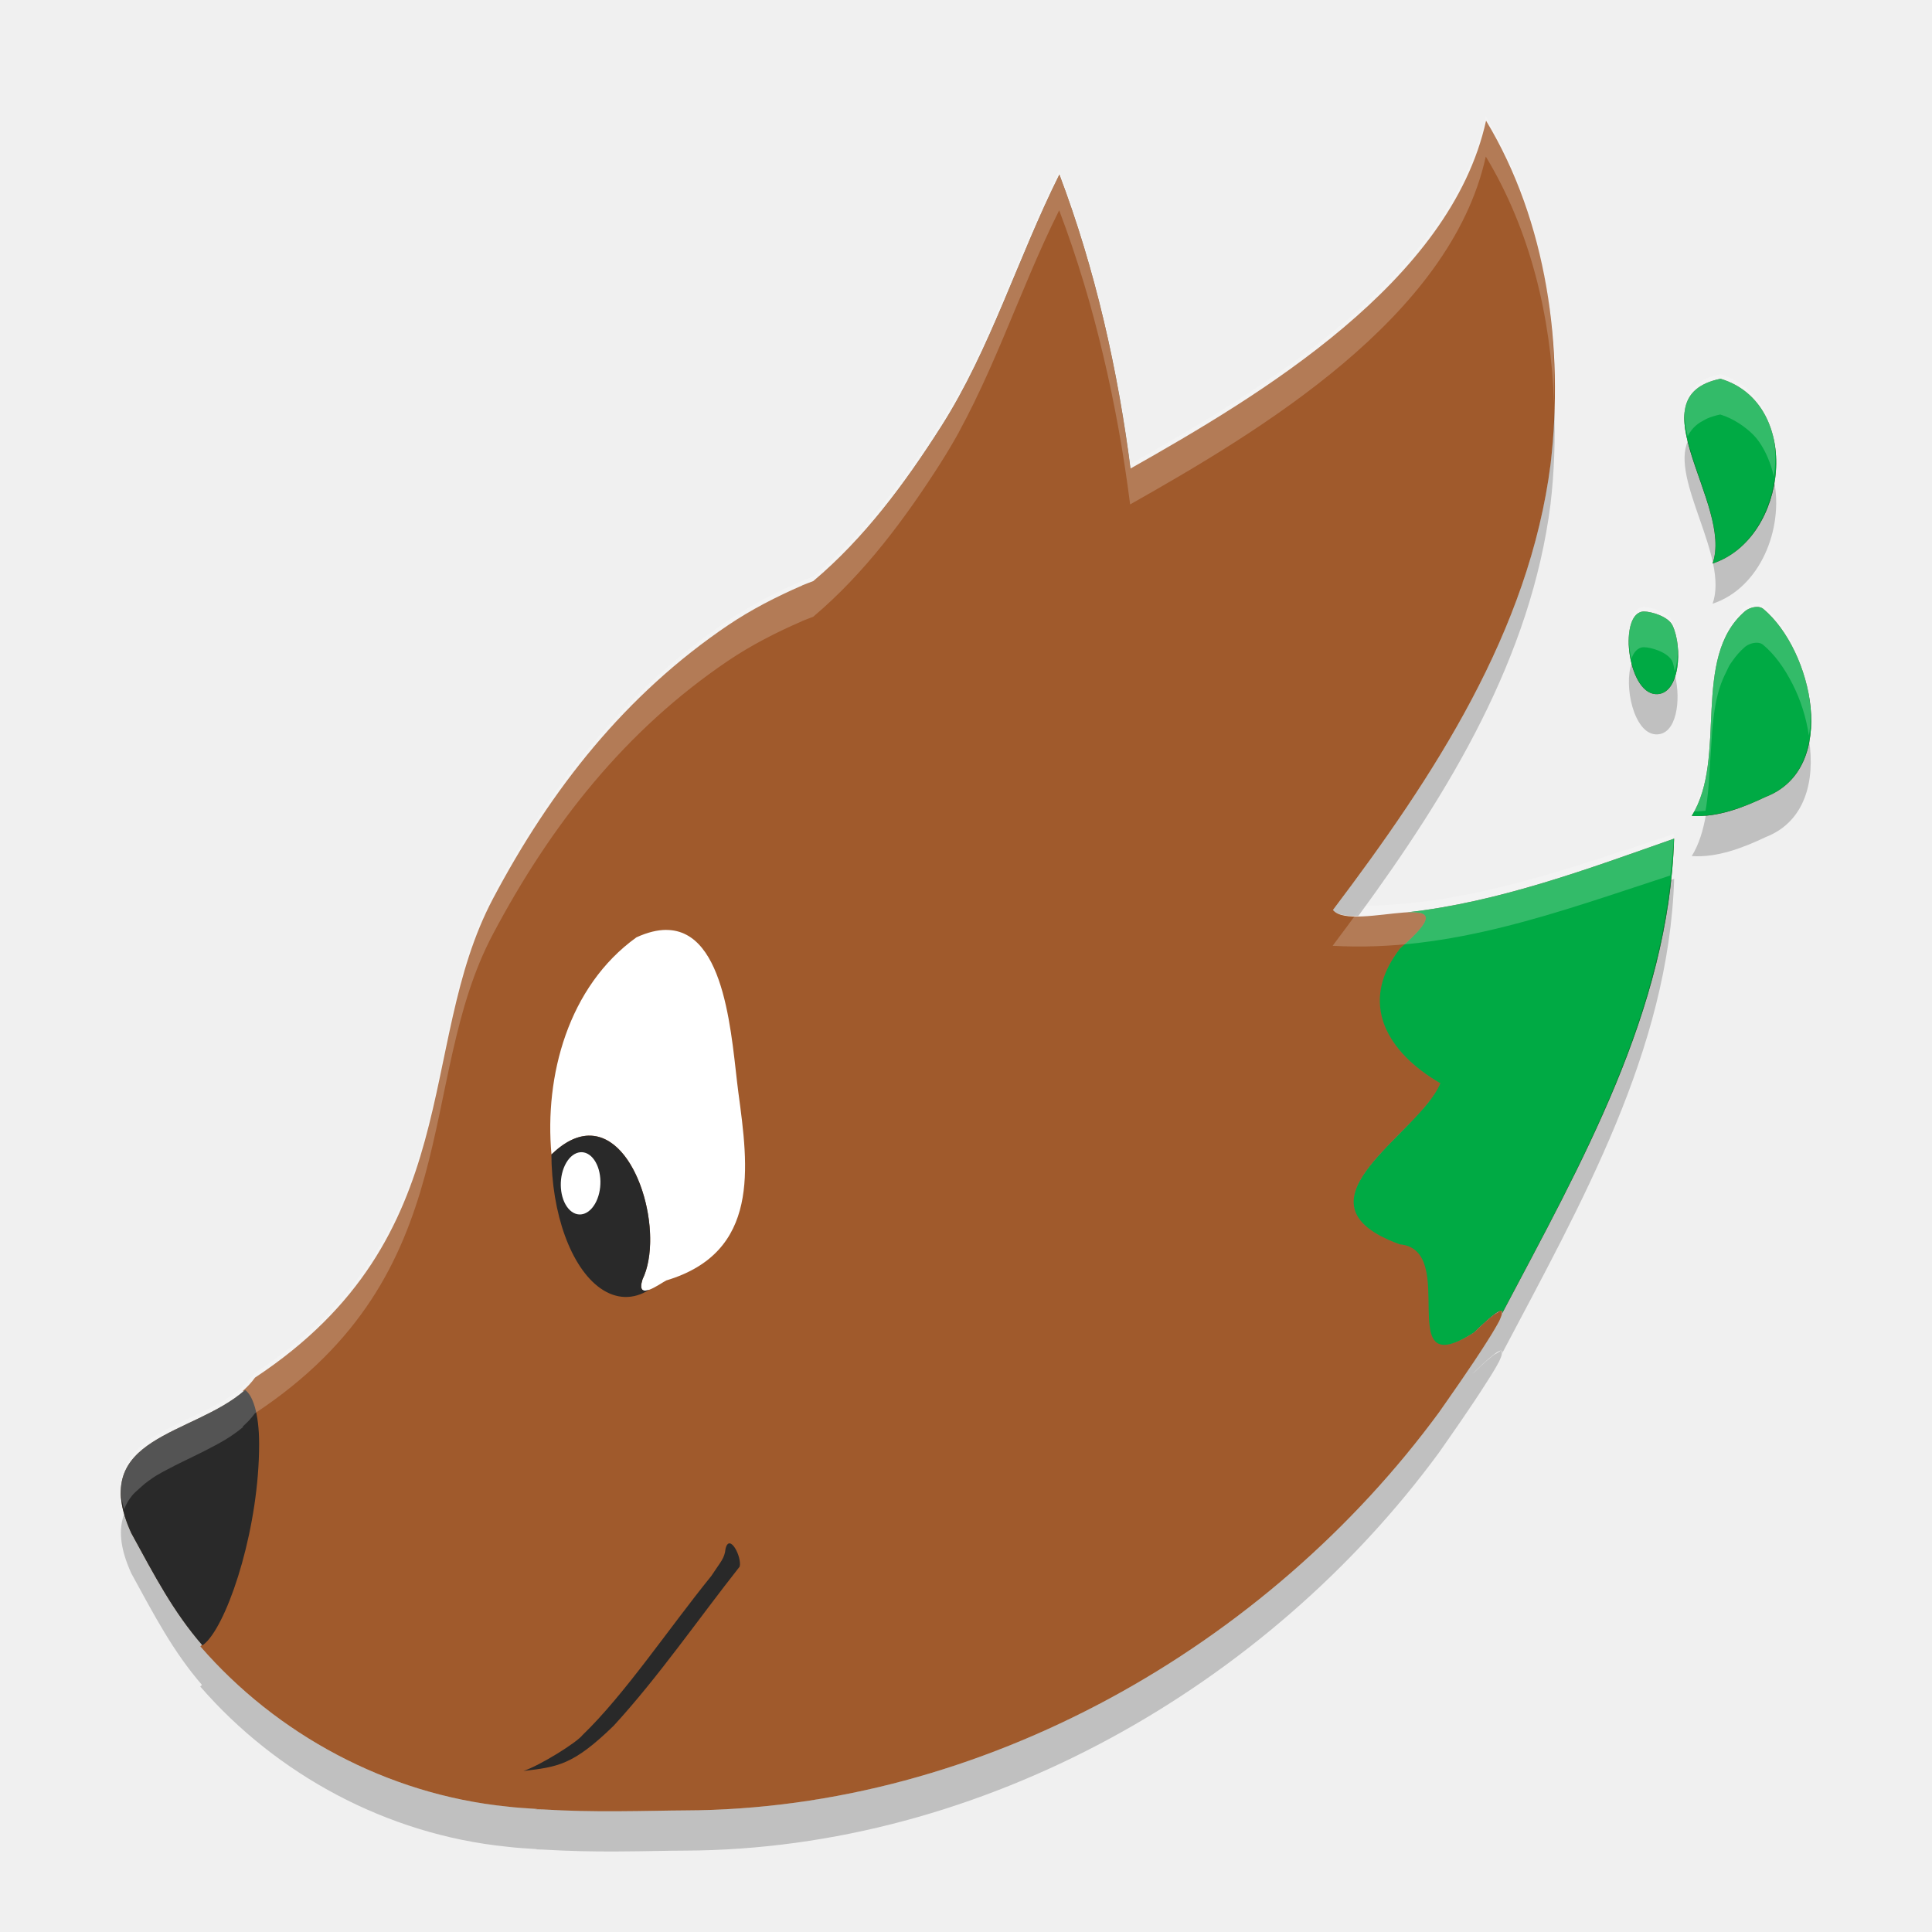
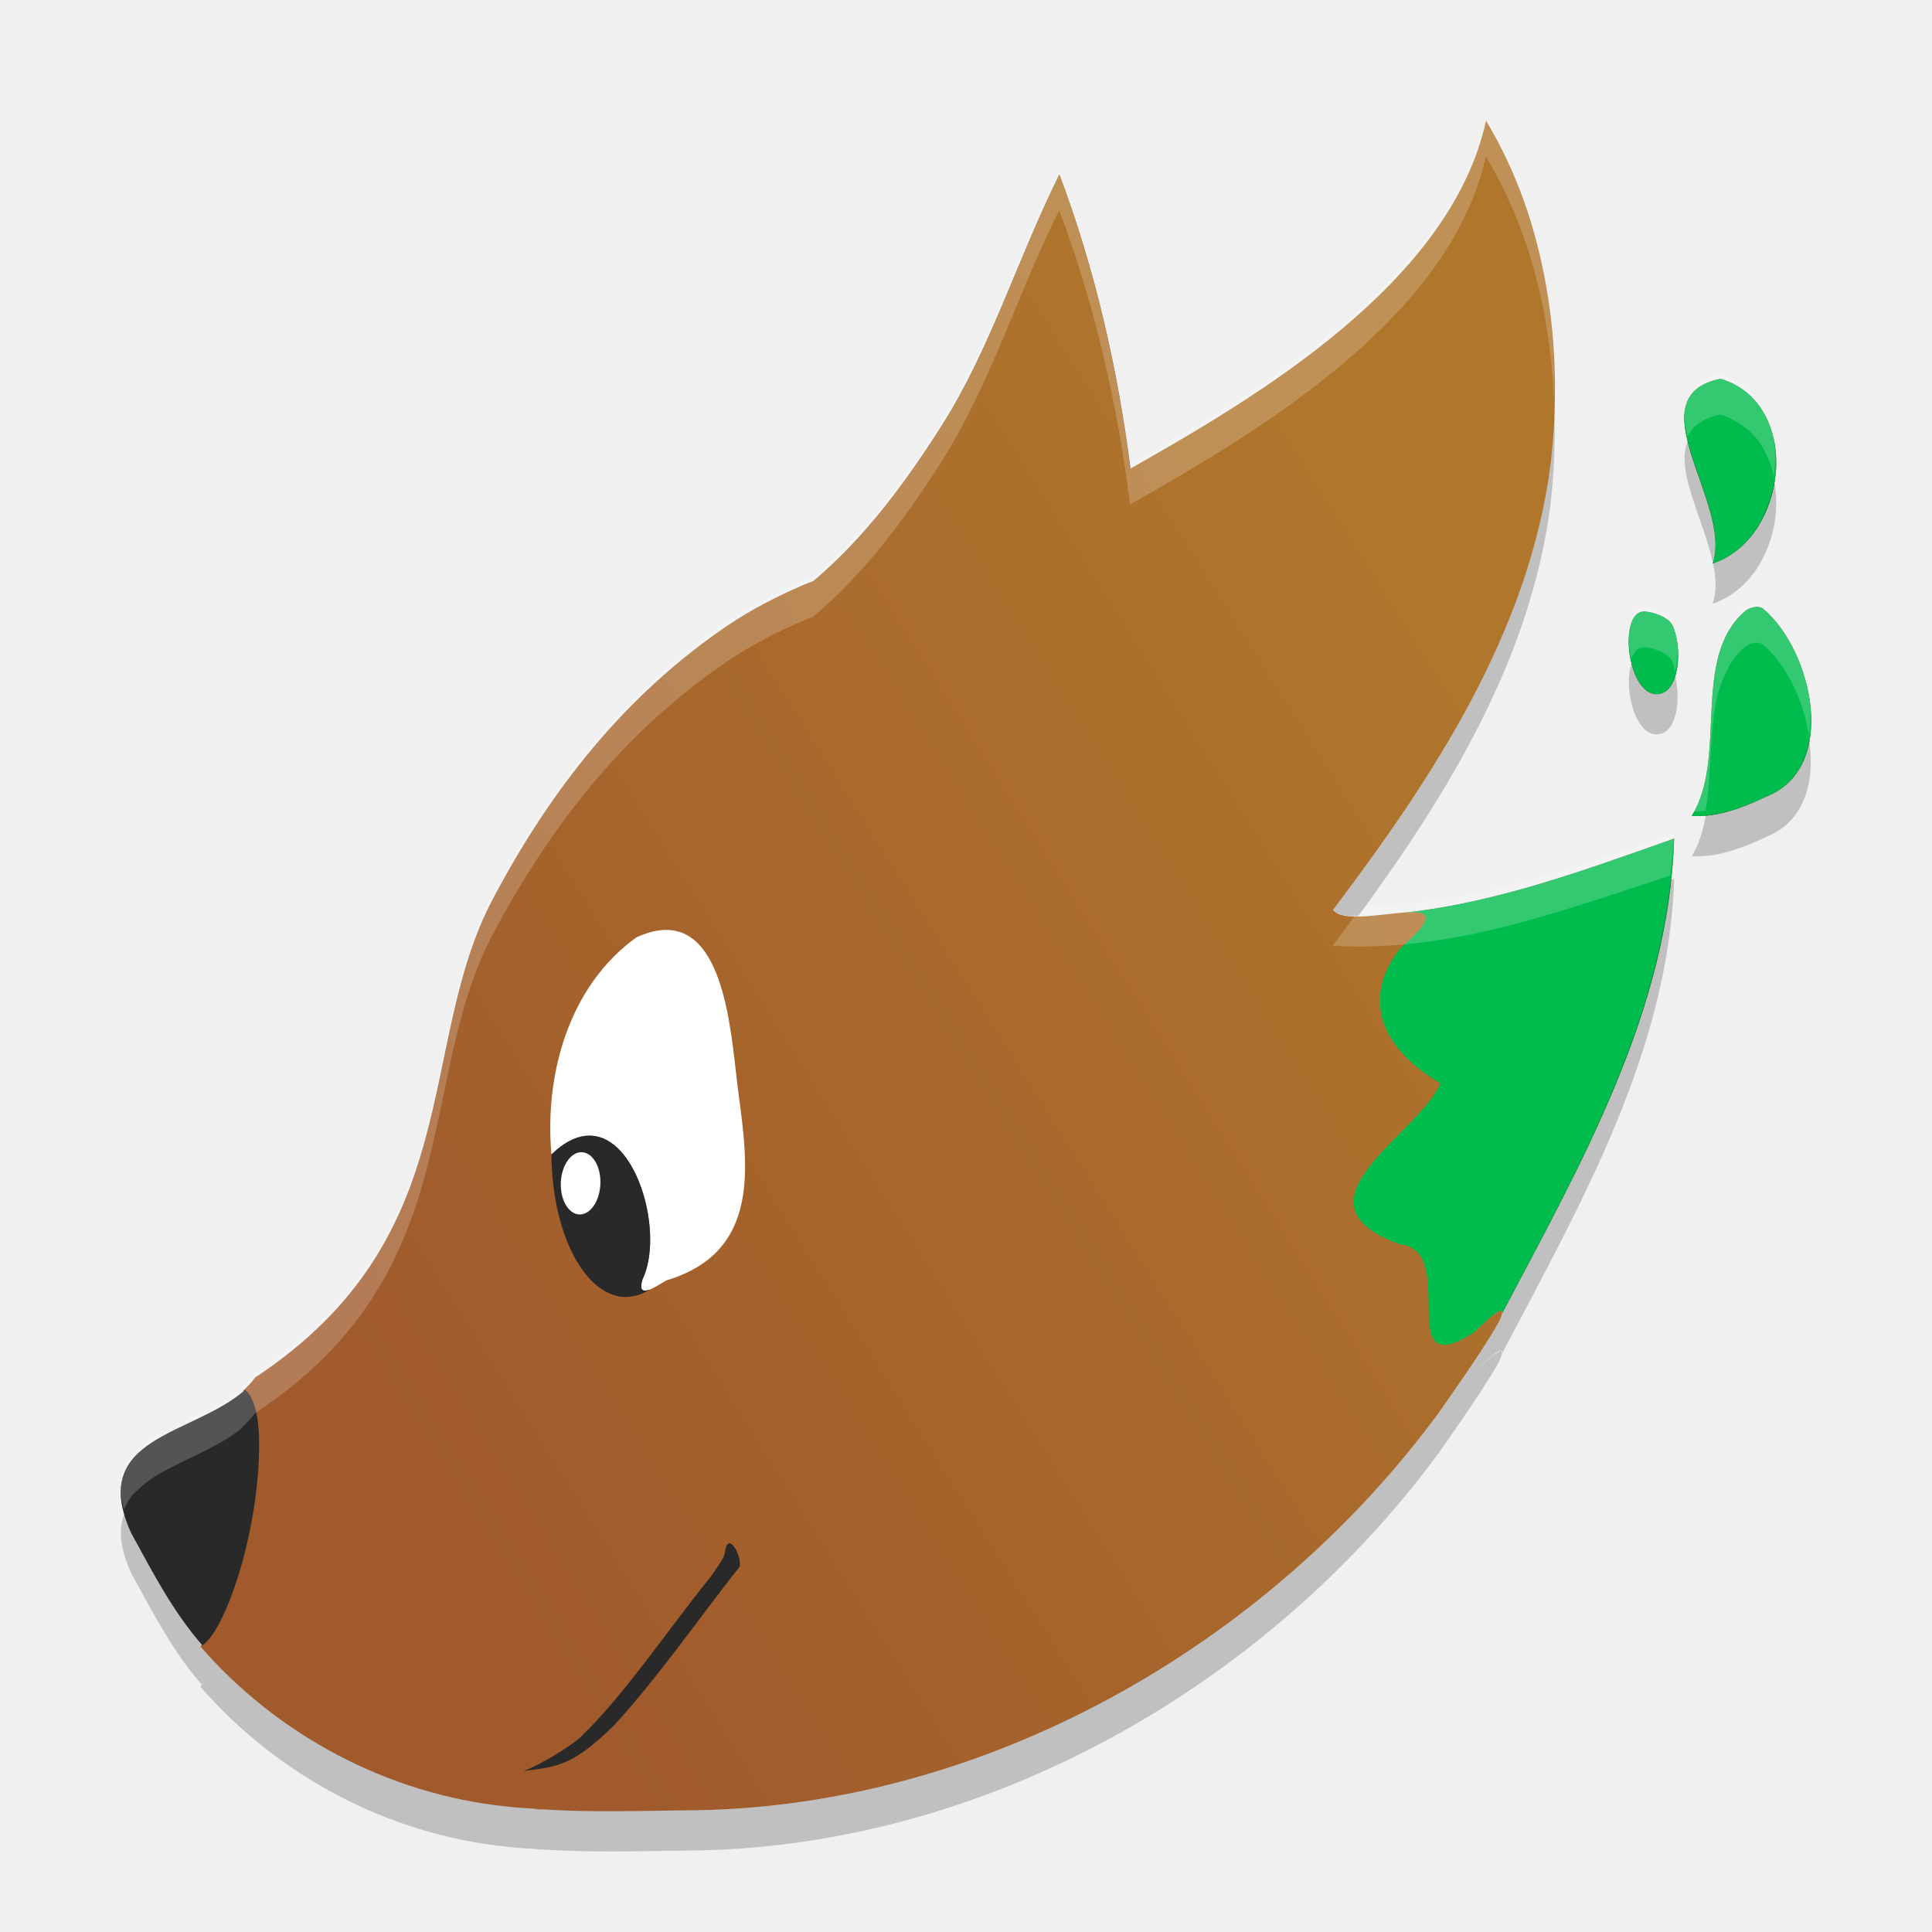
- <svg xmlns="http://www.w3.org/2000/svg" height="48" width="48" version="1" id="svg28">
-   <defs id="defs32" />
+ <svg xmlns="http://www.w3.org/2000/svg" xmlns:xlink="http://www.w3.org/1999/xlink" height="48" width="48" version="1" id="svg28">
+   <defs id="defs32">
+     <linearGradient id="linearGradient11425">
+       <stop style="stop-color:#a05a2c;stop-opacity:1;" offset="0" id="stop11421" />
+       <stop style="stop-color:#b0762c;stop-opacity:1" offset="1" id="stop11423" />
+     </linearGradient>
+     <linearGradient xlink:href="#linearGradient11425" id="linearGradient11427" x1="4.976" y1="27.864" x2="32.427" y2="10.576" gradientUnits="userSpaceOnUse" />
+   </defs>
  <path fill="#fff" d="m20.197 29.317a3.963 5.282 0 0 1 -5.077 3.156 3.963 5.282 0 0 1 -2.372 -6.765 3.963 5.282 0 0 1 5.073 -3.167 3.963 5.282 0 0 1 2.38 6.76" id="path2" />
  <path stroke-width=".454" fill="#765d40" d="m26.32 4.337c-1.03 2.06-1.71 4.335-2.933 6.255-0.957 1.503-2.022 2.944-3.396 4.039 2.668-1.158 5.877-1.664 7.897-2.756 0.069-0.039 0.144-0.081 0.215-0.121-0.318-2.523-0.884-5.041-1.783-7.417z" id="path4" />
  <path stroke-width=".454" fill="#765d40" d="m42.746 9.41c-2.164 0.446 0.32 3.127-0.198 4.591 1.879-0.619 2.252-3.974 0.198-4.591zm0.898 5.669c-0.104 0.002-0.219 0.047-0.291 0.108-1.351 1.163-0.421 3.634-1.322 5.083 0.637 0.043 1.278-0.207 1.84-0.473 1.829-0.712 1.158-3.651-0.062-4.669-0.043-0.036-0.102-0.051-0.165-0.05zm-2.793 0.113c-0.651-0.006-0.429 2.02 0.286 2.054 0.605 0.029 0.671-1.176 0.417-1.706-0.11-0.23-0.536-0.346-0.702-0.347zm0.743 5.643c-2.122 0.746-4.356 1.58-6.636 1.832 0-0 0.001-0 0.001-0 0.024-0.001 0.046-0.002 0.069-0.002 0.01-0 0.021-0.001 0.031-0.001 0.021-0 0.041 0 0.061 0.001 0.01 0 0.02 0 0.029 0.001 0.017 0.001 0.032 0.002 0.048 0.004 0.011 0.001 0.023 0.002 0.034 0.004 0.021 0.003 0.041 0.006 0.058 0.01 0 0 0 0 0.001 0 0.001 0 0.001 0 0.002 0 0.009 0.002 0.018 0.005 0.026 0.007 0.001 0 0.003 0.001 0.004 0.001 0.008 0.003 0.016 0.006 0.023 0.009 0 0 0 0 0 0 0 0 0.001 0 0.001 0.001 0.008 0.004 0.015 0.007 0.021 0.011 0.033 0.021 0.053 0.049 0.056 0.086 0 0.002 0.001 0.003 0.001 0.005 0 0.006-0 0.012-0.001 0.018-0 0.003-0 0.005-0.001 0.008-0.001 0.006-0.002 0.013-0.004 0.02-0.001 0.003-0.001 0.005-0.002 0.008-0.002 0.007-0.004 0.014-0.007 0.021-0.001 0.004-0.002 0.007-0.004 0.011-0.003 0.007-0.006 0.013-0.009 0.02-0.002 0.005-0.004 0.009-0.007 0.014-0.004 0.007-0.007 0.014-0.012 0.021-0.003 0.005-0.006 0.011-0.01 0.016-0.004 0.007-0.009 0.014-0.014 0.022-0.004 0.006-0.008 0.012-0.013 0.019-0.005 0.007-0.01 0.015-0.016 0.022-0.005 0.007-0.01 0.014-0.016 0.021-0.007 0.009-0.014 0.018-0.021 0.027-0.003 0.004-0.006 0.008-0.01 0.012-0.022 0.027-0.048 0.056-0.076 0.086-0.019 0.02-0.041 0.042-0.062 0.064-0.016 0.017-0.031 0.032-0.049 0.05-0.025 0.025-0.054 0.051-0.082 0.078-0.019 0.018-0.036 0.034-0.056 0.053-0.05 0.045-0.104 0.093-0.163 0.144-0.067 0.086-0.126 0.171-0.179 0.255-0.158 0.253-0.256 0.5-0.3 0.74-0.007 0.04-0.013 0.079-0.018 0.119-0 0 0 0 0 0-0.017 0.153-0.013 0.302 0.01 0.447 0.001 0.005 0.001 0.01 0.002 0.015 0 0-0 0 0 0 0.006 0.037 0.014 0.075 0.023 0.111 0.027 0.111 0.064 0.219 0.112 0.324 0.016 0.035 0.033 0.07 0.051 0.104 0 0 0 0 0 0 0.018 0.035 0.037 0.069 0.058 0.103 0 0-0 0 0 0 0.02 0.034 0.042 0.067 0.064 0.101 0.022 0.033 0.046 0.066 0.07 0.099 0.024 0.033 0.05 0.065 0.076 0.097 0 0 0 0 0 0 0.052 0.064 0.108 0.126 0.168 0.187 0.238 0.243 0.531 0.463 0.859 0.653-0.016 0.04-0.035 0.08-0.057 0.121-0.011 0.02-0.022 0.041-0.034 0.061-0.012 0.021-0.025 0.041-0.038 0.062-0.026 0.041-0.055 0.083-0.085 0.125-0.03 0.042-0.063 0.084-0.097 0.127-0.068 0.085-0.143 0.171-0.222 0.258-0.079 0.087-0.163 0.175-0.248 0.263-0.214 0.221-0.443 0.445-0.65 0.669-0.311 0.336-0.576 0.67-0.678 0.991-0.007 0.021-0.013 0.043-0.018 0.064-0.005 0.021-0.01 0.042-0.014 0.063-0.008 0.042-0.012 0.084-0.013 0.126-0 0 0 0 0 0-0.001 0.042 0.002 0.083 0.008 0.124 0.003 0.02 0.007 0.041 0.012 0.061 0.005 0.02 0.011 0.04 0.018 0.061 0.014 0.04 0.032 0.08 0.054 0.119 0 0 0 0 0 0 0.011 0.02 0.023 0.039 0.037 0.059 0.013 0.019 0.028 0.039 0.043 0.058 0.031 0.038 0.067 0.077 0.107 0.114 0.02 0.019 0.042 0.037 0.064 0.056 0.045 0.037 0.096 0.074 0.151 0.11 0.056 0.036 0.116 0.072 0.183 0.107 0.056 0.029 0.116 0.058 0.18 0.087 0.012 0.005 0.023 0.011 0.036 0.016 0.078 0.034 0.161 0.067 0.251 0.1 0.043 0.004 0.084 0.01 0.122 0.019 0.004 0.001 0.007 0.001 0.011 0.002 0 0 0-0 0 0 0.005 0.001 0.009 0.003 0.014 0.004 0.036 0.009 0.07 0.021 0.101 0.035 0.018 0.008 0.035 0.016 0.051 0.026 0.016 0.009 0.032 0.019 0.047 0.03 0 0 0 0 0 0 0.03 0.021 0.058 0.044 0.084 0.07 0.013 0.013 0.025 0.026 0.037 0.04 0 0-0 0 0 0 0.012 0.014 0.023 0.028 0.033 0.043 0 0-0 0 0 0 0.01 0.015 0.021 0.03 0.03 0.046 0.009 0.016 0.018 0.032 0.027 0.049 0.026 0.05 0.047 0.104 0.065 0.161 0.015 0.049 0.027 0.101 0.038 0.154 0.002 0.009 0.004 0.017 0.006 0.026 0.008 0.042 0.014 0.084 0.02 0.128 0.005 0.043 0.01 0.087 0.013 0.132 0 0-0 0 0 0 0.004 0.045 0.006 0.09 0.009 0.135 0 0.002 0 0.003 0 0.005 0.004 0.089 0.006 0.179 0.008 0.269 0.001 0.091 0.002 0.181 0.004 0.268 0.003 0.131 0.008 0.255 0.021 0.366 0.004 0.037 0.01 0.073 0.016 0.107 0.003 0.017 0.007 0.034 0.01 0.05 0.004 0.016 0.008 0.032 0.012 0.047 0.004 0.015 0.009 0.03 0.014 0.044 0.005 0.014 0.011 0.028 0.017 0.041 0.002 0.004 0.004 0.008 0.006 0.012 0.01 0.021 0.021 0.042 0.034 0.06 0.008 0.011 0.016 0.021 0.024 0.031 0.025 0.029 0.055 0.052 0.089 0.068 0.035 0.016 0.074 0.026 0.119 0.029 0.03 0.002 0.063 0 0.098-0.005 0.018-0.003 0.036-0.006 0.055-0.01 0.038-0.009 0.079-0.021 0.123-0.037 0.022-0.008 0.045-0.017 0.068-0.027 0.094-0.04 0.201-0.096 0.323-0.17 0.03-0.019 0.062-0.038 0.094-0.059 0.063-0.061 0.12-0.115 0.173-0.165 0.021-0.019 0.039-0.036 0.058-0.053 0.032-0.029 0.063-0.057 0.091-0.082 0.017-0.015 0.033-0.029 0.05-0.043 0.026-0.022 0.051-0.043 0.073-0.061 0.019-0.016 0.039-0.032 0.056-0.044 0.003-0.003 0.007-0.005 0.01-0.008 0.024-0.018 0.046-0.033 0.065-0.045 0.008-0.005 0.016-0.009 0.023-0.013 0.003-0.002 0.006-0.004 0.009-0.005 0.009-0.005 0.018-0.009 0.026-0.013 0.001-0 0.002-0.001 0.003-0.001 0.009-0.004 0.017-0.006 0.025-0.008 0.001-0 0.002-0 0.003-0 0.006-0.001 0.011-0.001 0.015-0.001 0.002 0 0.003 0.001 0.004 0.001 0.004 0.001 0.007 0.002 0.01 0.004 0.001 0.001 0.002 0.001 0.003 0.002 0.003 0.003 0.005 0.006 0.007 0.01 0 0.001 0.001 0.001 0.001 0.002 0.002 0.005 0.003 0.011 0.003 0.018 0 0.007-0.001 0.015-0.002 0.025 1.959-3.718 4.135-7.523 4.269-11.783z" id="path6" />
  <path stroke-width=".454" fill="#765d40" d="m6.09 34.534c-1.29 1.142-3.926 1.142-2.828 3.556 0.59 1.079 1.044 1.953 1.77 2.79 0.053-0.042 0.097-0.083 0.125-0.115 0.566-0.627 1.282-2.862 1.281-4.89-0-0.788-0.17-1.22-0.349-1.341z" id="path8" />
-   <path stroke-width=".454" fill="#836c50" d="m36.92 3c-0.88 4.005-5.628 6.829-8.836 8.642-0.319-2.485-0.877-4.964-1.763-7.306-1.03 2.06-1.71 4.335-2.934 6.255-0.904 1.42-1.913 2.776-3.18 3.845-0.089 0.037-0.184 0.067-0.272 0.105v0.003c-0.654 0.284-1.276 0.604-1.839 0.984-2.55 1.722-4.404 4.07-5.848 6.799-1.943 3.67-0.598 8.389-5.913 11.9-0.088 0.124-0.196 0.237-0.319 0.344 0.006-0.005 0.011-0.01 0.017-0.015 0.179 0.121 0.349 0.555 0.35 1.343 0.001 2.027-0.716 4.261-1.282 4.889-0.029 0.032-0.073 0.073-0.125 0.115 1.897 2.187 4.641 3.676 7.612 3.979 0.238 0.03 0.507 0.044 0.768 0.062-0.021 0.001-0.044 0.004-0.065 0.005 0.062 0.004 0.127 0.001 0.19 0.005 0.64 0.038 1.244 0.05 1.857 0.046 0.683-0.003 1.29-0.02 1.669-0.021 7.423-0.022 14.495-4.101 18.744-9.888 0.208-0.299 0.79-1.119 1.19-1.754 0.078-0.124 0.137-0.215 0.196-0.318 0.038-0.067 0.081-0.138 0.108-0.192 0.018-0.035 0.027-0.061 0.039-0.09 0.026-0.06 0.034-0.102 0.032-0.131-0.001-0.013 0.001-0.028-0.006-0.033-0.004-0.003 0.003-0.02-0.004-0.021-0.02-0.001-0.078 0.045-0.119 0.069-0.028 0.017-0.043 0.019-0.082 0.049-0.112 0.086-0.262 0.217-0.477 0.426-0.251 0.162-0.443 0.251-0.594 0.287-0.06 0.014-0.111 0.018-0.158 0.015-0.009-0-0.021 0.004-0.03 0.003h-0.002c-0.045-0.006-0.081-0.023-0.114-0.044-0.532-0.319 0.224-2.348-0.946-2.448-2.865-1.044 0.488-2.721 1.01-3.999-1.311-0.762-2.062-1.984-0.995-3.353 1.96-1.684-1.211-0.36-1.682-0.949 2.504-3.313 4.879-6.929 5.408-11.088 0.332-2.888-0.086-6.007-1.604-8.521zm-20.37 20.104c1.514-0.002 1.627 2.784 1.794 4.035 0.252 1.871 0.545 3.973-1.79 4.673-0.159 0.08-0.771 0.546-0.591-0.028 0.664-1.367-0.487-4.817-2.262-3.102-0.177-1.947 0.412-4.172 2.111-5.394 0.278-0.127 0.522-0.184 0.738-0.185zm-10.573 11.5c-0.01 0.009-0.02 0.017-0.03 0.026 0.01-0.009 0.02-0.017 0.03-0.026z" id="path10" style="fill:#a05a2c" />
+   <path stroke-width=".454" fill="#836c50" d="m36.92 3c-0.88 4.005-5.628 6.829-8.836 8.642-0.319-2.485-0.877-4.964-1.763-7.306-1.03 2.06-1.71 4.335-2.934 6.255-0.904 1.42-1.913 2.776-3.18 3.845-0.089 0.037-0.184 0.067-0.272 0.105v0.003c-0.654 0.284-1.276 0.604-1.839 0.984-2.55 1.722-4.404 4.07-5.848 6.799-1.943 3.67-0.598 8.389-5.913 11.9-0.088 0.124-0.196 0.237-0.319 0.344 0.006-0.005 0.011-0.01 0.017-0.015 0.179 0.121 0.349 0.555 0.35 1.343 0.001 2.027-0.716 4.261-1.282 4.889-0.029 0.032-0.073 0.073-0.125 0.115 1.897 2.187 4.641 3.676 7.612 3.979 0.238 0.03 0.507 0.044 0.768 0.062-0.021 0.001-0.044 0.004-0.065 0.005 0.062 0.004 0.127 0.001 0.19 0.005 0.64 0.038 1.244 0.05 1.857 0.046 0.683-0.003 1.29-0.02 1.669-0.021 7.423-0.022 14.495-4.101 18.744-9.888 0.208-0.299 0.79-1.119 1.19-1.754 0.078-0.124 0.137-0.215 0.196-0.318 0.038-0.067 0.081-0.138 0.108-0.192 0.018-0.035 0.027-0.061 0.039-0.09 0.026-0.06 0.034-0.102 0.032-0.131-0.001-0.013 0.001-0.028-0.006-0.033-0.004-0.003 0.003-0.02-0.004-0.021-0.02-0.001-0.078 0.045-0.119 0.069-0.028 0.017-0.043 0.019-0.082 0.049-0.112 0.086-0.262 0.217-0.477 0.426-0.251 0.162-0.443 0.251-0.594 0.287-0.06 0.014-0.111 0.018-0.158 0.015-0.009-0-0.021 0.004-0.03 0.003h-0.002c-0.045-0.006-0.081-0.023-0.114-0.044-0.532-0.319 0.224-2.348-0.946-2.448-2.865-1.044 0.488-2.721 1.01-3.999-1.311-0.762-2.062-1.984-0.995-3.353 1.96-1.684-1.211-0.36-1.682-0.949 2.504-3.313 4.879-6.929 5.408-11.088 0.332-2.888-0.086-6.007-1.604-8.521zm-20.37 20.104c1.514-0.002 1.627 2.784 1.794 4.035 0.252 1.871 0.545 3.973-1.79 4.673-0.159 0.08-0.771 0.546-0.591-0.028 0.664-1.367-0.487-4.817-2.262-3.102-0.177-1.947 0.412-4.172 2.111-5.394 0.278-0.127 0.522-0.184 0.738-0.185zm-10.573 11.5c-0.01 0.009-0.02 0.017-0.03 0.026 0.01-0.009 0.02-0.017 0.03-0.026z" id="path10" style="fill:url(#linearGradient11427);fill-opacity:1" />
  <path d="m23.139 18.298a0.532 0.747 0 0 1 -0.682 0.446 0.532 0.747 0 0 1 -0.318 -0.956 0.532 0.747 0 0 1 0.681 -0.448 0.532 0.747 0 0 1 0.32 0.955" transform="matrix(.84797 .53005 -.26451 .96438 0 0)" fill="#765d40" fill-rule="evenodd" id="path12" />
-   <path stroke-width=".454" fill="#7394ee" d="m42.746 9.41c-2.164 0.446 0.32 3.127-0.198 4.591 1.879-0.619 2.252-3.974 0.198-4.591zm0.898 5.669c-0.104 0.002-0.219 0.047-0.291 0.108-1.351 1.163-0.421 3.634-1.322 5.083 0.637 0.043 1.278-0.207 1.84-0.473 1.829-0.712 1.158-3.651-0.062-4.669-0.043-0.036-0.102-0.051-0.165-0.05zm-2.793 0.113c-0.651-0.006-0.429 2.02 0.286 2.054 0.605 0.029 0.671-1.176 0.417-1.706-0.11-0.23-0.536-0.346-0.702-0.347zm0.743 5.643c-2.122 0.746-4.356 1.58-6.636 1.832 0-0 0.001-0 0.001-0 0.024-0.001 0.046-0.002 0.069-0.002 0.01-0 0.021-0.001 0.031-0.001 0.021-0 0.041 0 0.061 0.001 0.01 0 0.02 0 0.029 0.001 0.017 0.001 0.032 0.002 0.048 0.004 0.011 0.001 0.023 0.002 0.034 0.003 0.021 0.003 0.041 0.006 0.058 0.01 0 0 0 0 0.001 0 0.001 0 0.001 0 0.002 0 0.009 0.002 0.018 0.005 0.026 0.007 0.001 0 0.003 0.001 0.004 0.001 0.008 0.003 0.016 0.006 0.023 0.009 0 0 0 0 0 0 0 0 0.001 0 0.001 0.001 0.008 0.003 0.015 0.007 0.021 0.011 0.033 0.021 0.053 0.049 0.056 0.086 0 0.002 0.001 0.003 0.001 0.005 0 0.006-0 0.012-0.001 0.018-0 0.003-0 0.005-0.001 0.008-0.001 0.006-0.002 0.013-0.004 0.02-0.001 0.003-0.001 0.005-0.002 0.008-0.002 0.007-0.004 0.014-0.007 0.021-0.001 0.004-0.002 0.007-0.004 0.011-0.003 0.007-0.006 0.013-0.009 0.02-0.002 0.005-0.004 0.009-0.007 0.014-0.004 0.007-0.007 0.014-0.012 0.021-0.003 0.005-0.006 0.011-0.01 0.016-0.004 0.007-0.009 0.014-0.014 0.022-0.004 0.006-0.008 0.012-0.013 0.019-0.005 0.007-0.01 0.015-0.016 0.022-0.005 0.007-0.01 0.014-0.016 0.021-0.007 0.009-0.014 0.018-0.021 0.027-0.003 0.004-0.006 0.008-0.01 0.012-0.022 0.027-0.048 0.056-0.076 0.086-0.019 0.02-0.041 0.042-0.062 0.064-0.016 0.017-0.031 0.032-0.049 0.05-0.025 0.025-0.054 0.051-0.082 0.078-0.019 0.018-0.036 0.034-0.056 0.053-0.05 0.045-0.104 0.093-0.163 0.144-0.067 0.086-0.126 0.171-0.179 0.255-0.158 0.253-0.256 0.5-0.3 0.74-0.007 0.04-0.013 0.079-0.018 0.119-0 0 0 0 0 0-0.017 0.153-0.013 0.302 0.01 0.447 0.001 0.005 0.001 0.01 0.002 0.015 0 0-0 0 0 0 0.006 0.037 0.014 0.075 0.023 0.111 0.027 0.111 0.064 0.219 0.112 0.324 0.016 0.035 0.033 0.07 0.051 0.104 0 0 0 0 0 0 0.018 0.034 0.037 0.069 0.058 0.103 0 0-0 0 0 0 0.02 0.034 0.042 0.067 0.064 0.101 0.022 0.033 0.046 0.066 0.07 0.099 0.024 0.033 0.05 0.065 0.076 0.097 0 0 0 0 0 0 0.052 0.064 0.108 0.126 0.168 0.187 0.238 0.243 0.531 0.463 0.859 0.653-0.016 0.04-0.035 0.08-0.057 0.121-0.011 0.02-0.022 0.041-0.034 0.061-0.012 0.021-0.025 0.041-0.038 0.062-0.026 0.041-0.055 0.083-0.085 0.125-0.03 0.042-0.063 0.084-0.097 0.127-0.068 0.085-0.143 0.171-0.222 0.258-0.079 0.087-0.163 0.175-0.248 0.263-0.214 0.221-0.443 0.445-0.65 0.669-0.311 0.336-0.576 0.67-0.678 0.991-0.007 0.021-0.013 0.043-0.018 0.064-0.005 0.021-0.01 0.042-0.014 0.063-0.008 0.042-0.012 0.084-0.013 0.126-0 0 0 0 0 0-0.001 0.042 0.002 0.083 0.008 0.124 0.003 0.02 0.007 0.041 0.012 0.061 0.005 0.02 0.011 0.04 0.018 0.061 0.014 0.04 0.032 0.08 0.054 0.119 0 0 0 0 0 0 0.011 0.02 0.023 0.039 0.037 0.059 0.013 0.019 0.028 0.039 0.043 0.058 0.031 0.038 0.067 0.077 0.107 0.114 0.02 0.019 0.042 0.037 0.064 0.056 0.045 0.037 0.096 0.074 0.151 0.11 0.056 0.036 0.116 0.072 0.183 0.107 0.056 0.029 0.116 0.058 0.18 0.087 0.012 0.005 0.023 0.011 0.036 0.016 0.078 0.034 0.161 0.067 0.251 0.1 0.043 0.004 0.084 0.01 0.122 0.019 0.004 0.001 0.007 0.001 0.011 0.002 0 0 0-0 0 0 0.005 0.001 0.009 0.003 0.014 0.004 0.036 0.009 0.07 0.021 0.101 0.035 0.018 0.008 0.035 0.016 0.051 0.026 0.016 0.009 0.032 0.019 0.047 0.03 0 0 0 0 0 0 0.03 0.021 0.058 0.044 0.084 0.07 0.013 0.013 0.025 0.026 0.037 0.04 0 0-0 0 0 0 0.012 0.014 0.023 0.028 0.033 0.043 0 0-0 0 0 0 0.01 0.015 0.021 0.03 0.03 0.046 0.009 0.016 0.018 0.032 0.027 0.049 0.026 0.05 0.047 0.104 0.065 0.161 0.015 0.049 0.027 0.101 0.038 0.154 0.002 0.009 0.004 0.017 0.006 0.026 0.008 0.042 0.014 0.084 0.02 0.128 0.005 0.043 0.01 0.087 0.013 0.132 0 0-0 0 0 0 0.004 0.045 0.006 0.09 0.009 0.135 0 0.002 0 0.003 0 0.005 0.004 0.089 0.006 0.179 0.008 0.269 0.001 0.091 0.002 0.181 0.004 0.268 0.003 0.131 0.008 0.255 0.021 0.366 0.004 0.037 0.01 0.073 0.016 0.107 0.003 0.017 0.007 0.034 0.01 0.05 0.004 0.016 0.008 0.032 0.012 0.047 0.004 0.015 0.009 0.03 0.014 0.044 0.005 0.014 0.011 0.028 0.017 0.041 0.002 0.004 0.004 0.008 0.006 0.012 0.01 0.021 0.021 0.042 0.034 0.06 0.008 0.011 0.016 0.021 0.024 0.031 0.025 0.029 0.055 0.052 0.089 0.068 0.035 0.016 0.074 0.026 0.119 0.029 0.03 0.002 0.063 0 0.098-0.005 0.018-0.003 0.036-0.006 0.055-0.01 0.038-0.009 0.079-0.021 0.123-0.037 0.022-0.008 0.045-0.017 0.068-0.027 0.094-0.04 0.201-0.096 0.323-0.17 0.03-0.019 0.062-0.038 0.094-0.059 0.063-0.061 0.12-0.115 0.173-0.165 0.021-0.019 0.039-0.036 0.058-0.053 0.032-0.029 0.063-0.057 0.091-0.082 0.017-0.015 0.033-0.029 0.049-0.043 0.026-0.022 0.051-0.043 0.073-0.061 0.019-0.016 0.039-0.032 0.056-0.044 0.003-0.003 0.007-0.005 0.01-0.008 0.024-0.018 0.046-0.033 0.065-0.045 0.008-0.005 0.016-0.009 0.023-0.013 0.003-0.002 0.006-0.004 0.009-0.005 0.009-0.005 0.018-0.009 0.026-0.013 0.001-0 0.002-0.001 0.003-0.001 0.009-0.004 0.017-0.006 0.025-0.008 0.001-0 0.002-0 0.003-0 0.006-0.001 0.011-0.001 0.015-0.001 0.001 0 0.003 0.001 0.004 0.001 0.004 0.001 0.007 0.002 0.01 0.004 0.001 0.001 0.002 0.001 0.003 0.002 0.003 0.003 0.005 0.006 0.006 0.01 0 0.001 0.001 0.001 0.001 0.002 0.002 0.005 0.003 0.011 0.003 0.018 0 0.007-0.001 0.015-0.002 0.025 1.959-3.718 4.135-7.523 4.269-11.783z" id="path14" style="fill:#00aa44" />
+   <path stroke-width=".454" fill="#7394ee" d="m42.746 9.41c-2.164 0.446 0.32 3.127-0.198 4.591 1.879-0.619 2.252-3.974 0.198-4.591zm0.898 5.669c-0.104 0.002-0.219 0.047-0.291 0.108-1.351 1.163-0.421 3.634-1.322 5.083 0.637 0.043 1.278-0.207 1.84-0.473 1.829-0.712 1.158-3.651-0.062-4.669-0.043-0.036-0.102-0.051-0.165-0.05zm-2.793 0.113c-0.651-0.006-0.429 2.02 0.286 2.054 0.605 0.029 0.671-1.176 0.417-1.706-0.11-0.23-0.536-0.346-0.702-0.347zm0.743 5.643c-2.122 0.746-4.356 1.58-6.636 1.832 0-0 0.001-0 0.001-0 0.024-0.001 0.046-0.002 0.069-0.002 0.01-0 0.021-0.001 0.031-0.001 0.021-0 0.041 0 0.061 0.001 0.01 0 0.02 0 0.029 0.001 0.017 0.001 0.032 0.002 0.048 0.004 0.011 0.001 0.023 0.002 0.034 0.003 0.021 0.003 0.041 0.006 0.058 0.01 0 0 0 0 0.001 0 0.001 0 0.001 0 0.002 0 0.009 0.002 0.018 0.005 0.026 0.007 0.001 0 0.003 0.001 0.004 0.001 0.008 0.003 0.016 0.006 0.023 0.009 0 0 0 0 0 0 0 0 0.001 0 0.001 0.001 0.008 0.003 0.015 0.007 0.021 0.011 0.033 0.021 0.053 0.049 0.056 0.086 0 0.002 0.001 0.003 0.001 0.005 0 0.006-0 0.012-0.001 0.018-0 0.003-0 0.005-0.001 0.008-0.001 0.006-0.002 0.013-0.004 0.02-0.001 0.003-0.001 0.005-0.002 0.008-0.002 0.007-0.004 0.014-0.007 0.021-0.001 0.004-0.002 0.007-0.004 0.011-0.003 0.007-0.006 0.013-0.009 0.02-0.002 0.005-0.004 0.009-0.007 0.014-0.004 0.007-0.007 0.014-0.012 0.021-0.003 0.005-0.006 0.011-0.01 0.016-0.004 0.007-0.009 0.014-0.014 0.022-0.004 0.006-0.008 0.012-0.013 0.019-0.005 0.007-0.01 0.015-0.016 0.022-0.005 0.007-0.01 0.014-0.016 0.021-0.007 0.009-0.014 0.018-0.021 0.027-0.003 0.004-0.006 0.008-0.01 0.012-0.022 0.027-0.048 0.056-0.076 0.086-0.019 0.02-0.041 0.042-0.062 0.064-0.016 0.017-0.031 0.032-0.049 0.05-0.025 0.025-0.054 0.051-0.082 0.078-0.019 0.018-0.036 0.034-0.056 0.053-0.05 0.045-0.104 0.093-0.163 0.144-0.067 0.086-0.126 0.171-0.179 0.255-0.158 0.253-0.256 0.5-0.3 0.74-0.007 0.04-0.013 0.079-0.018 0.119-0 0 0 0 0 0-0.017 0.153-0.013 0.302 0.01 0.447 0.001 0.005 0.001 0.01 0.002 0.015 0 0-0 0 0 0 0.006 0.037 0.014 0.075 0.023 0.111 0.027 0.111 0.064 0.219 0.112 0.324 0.016 0.035 0.033 0.07 0.051 0.104 0 0 0 0 0 0 0.018 0.034 0.037 0.069 0.058 0.103 0 0-0 0 0 0 0.02 0.034 0.042 0.067 0.064 0.101 0.022 0.033 0.046 0.066 0.07 0.099 0.024 0.033 0.05 0.065 0.076 0.097 0 0 0 0 0 0 0.052 0.064 0.108 0.126 0.168 0.187 0.238 0.243 0.531 0.463 0.859 0.653-0.016 0.04-0.035 0.08-0.057 0.121-0.011 0.02-0.022 0.041-0.034 0.061-0.012 0.021-0.025 0.041-0.038 0.062-0.026 0.041-0.055 0.083-0.085 0.125-0.03 0.042-0.063 0.084-0.097 0.127-0.068 0.085-0.143 0.171-0.222 0.258-0.079 0.087-0.163 0.175-0.248 0.263-0.214 0.221-0.443 0.445-0.65 0.669-0.311 0.336-0.576 0.67-0.678 0.991-0.007 0.021-0.013 0.043-0.018 0.064-0.005 0.021-0.01 0.042-0.014 0.063-0.008 0.042-0.012 0.084-0.013 0.126-0 0 0 0 0 0-0.001 0.042 0.002 0.083 0.008 0.124 0.003 0.02 0.007 0.041 0.012 0.061 0.005 0.02 0.011 0.04 0.018 0.061 0.014 0.04 0.032 0.08 0.054 0.119 0 0 0 0 0 0 0.011 0.02 0.023 0.039 0.037 0.059 0.013 0.019 0.028 0.039 0.043 0.058 0.031 0.038 0.067 0.077 0.107 0.114 0.02 0.019 0.042 0.037 0.064 0.056 0.045 0.037 0.096 0.074 0.151 0.11 0.056 0.036 0.116 0.072 0.183 0.107 0.056 0.029 0.116 0.058 0.18 0.087 0.012 0.005 0.023 0.011 0.036 0.016 0.078 0.034 0.161 0.067 0.251 0.1 0.043 0.004 0.084 0.01 0.122 0.019 0.004 0.001 0.007 0.001 0.011 0.002 0 0 0-0 0 0 0.005 0.001 0.009 0.003 0.014 0.004 0.036 0.009 0.07 0.021 0.101 0.035 0.018 0.008 0.035 0.016 0.051 0.026 0.016 0.009 0.032 0.019 0.047 0.03 0 0 0 0 0 0 0.03 0.021 0.058 0.044 0.084 0.07 0.013 0.013 0.025 0.026 0.037 0.04 0 0-0 0 0 0 0.012 0.014 0.023 0.028 0.033 0.043 0 0-0 0 0 0 0.01 0.015 0.021 0.03 0.03 0.046 0.009 0.016 0.018 0.032 0.027 0.049 0.026 0.05 0.047 0.104 0.065 0.161 0.015 0.049 0.027 0.101 0.038 0.154 0.002 0.009 0.004 0.017 0.006 0.026 0.008 0.042 0.014 0.084 0.02 0.128 0.005 0.043 0.01 0.087 0.013 0.132 0 0-0 0 0 0 0.004 0.045 0.006 0.09 0.009 0.135 0 0.002 0 0.003 0 0.005 0.004 0.089 0.006 0.179 0.008 0.269 0.001 0.091 0.002 0.181 0.004 0.268 0.003 0.131 0.008 0.255 0.021 0.366 0.004 0.037 0.01 0.073 0.016 0.107 0.003 0.017 0.007 0.034 0.01 0.05 0.004 0.016 0.008 0.032 0.012 0.047 0.004 0.015 0.009 0.03 0.014 0.044 0.005 0.014 0.011 0.028 0.017 0.041 0.002 0.004 0.004 0.008 0.006 0.012 0.01 0.021 0.021 0.042 0.034 0.06 0.008 0.011 0.016 0.021 0.024 0.031 0.025 0.029 0.055 0.052 0.089 0.068 0.035 0.016 0.074 0.026 0.119 0.029 0.03 0.002 0.063 0 0.098-0.005 0.018-0.003 0.036-0.006 0.055-0.01 0.038-0.009 0.079-0.021 0.123-0.037 0.022-0.008 0.045-0.017 0.068-0.027 0.094-0.04 0.201-0.096 0.323-0.17 0.03-0.019 0.062-0.038 0.094-0.059 0.063-0.061 0.12-0.115 0.173-0.165 0.021-0.019 0.039-0.036 0.058-0.053 0.032-0.029 0.063-0.057 0.091-0.082 0.017-0.015 0.033-0.029 0.049-0.043 0.026-0.022 0.051-0.043 0.073-0.061 0.019-0.016 0.039-0.032 0.056-0.044 0.003-0.003 0.007-0.005 0.01-0.008 0.024-0.018 0.046-0.033 0.065-0.045 0.008-0.005 0.016-0.009 0.023-0.013 0.003-0.002 0.006-0.004 0.009-0.005 0.009-0.005 0.018-0.009 0.026-0.013 0.001-0 0.002-0.001 0.003-0.001 0.009-0.004 0.017-0.006 0.025-0.008 0.001-0 0.002-0 0.003-0 0.006-0.001 0.011-0.001 0.015-0.001 0.001 0 0.003 0.001 0.004 0.001 0.004 0.001 0.007 0.002 0.01 0.004 0.001 0.001 0.002 0.001 0.003 0.002 0.003 0.003 0.005 0.006 0.006 0.01 0 0.001 0.001 0.001 0.001 0.002 0.002 0.005 0.003 0.011 0.003 0.018 0 0.007-0.001 0.015-0.002 0.025 1.959-3.718 4.135-7.523 4.269-11.783z" id="path14" style="fill:#00bc4d;fill-opacity:1" />
  <path stroke-width=".454" fill="#292929" d="m6.09 34.534c-1.29 1.142-3.926 1.142-2.828 3.556 0.59 1.079 1.044 1.953 1.77 2.79 0.053-0.042 0.097-0.083 0.125-0.115 0.566-0.627 1.282-2.862 1.281-4.89-0-0.788-0.17-1.22-0.349-1.341z" id="path16" />
  <path fill="#292929" d="m14.625 28.215c-0.281 0.006-0.591 0.145-0.924 0.467-0.001-0.01-0.001-0.021-0.002-0.031a1.851 3.582 0 0 0 1.218 3.356 1.851 3.582 0 0 0 1.213 0.036c-0.149 0.053-0.256 0.026-0.166-0.259 0.539-1.11-0.12-3.595-1.338-3.568z" id="path18" />
  <path d="m23.139 18.298a0.532 0.747 0 0 1 -0.682 0.446 0.532 0.747 0 0 1 -0.318 -0.956 0.532 0.747 0 0 1 0.681 -0.448 0.532 0.747 0 0 1 0.32 0.955" transform="matrix(.84797 .53005 -.26451 .96438 0 0)" fill="#fff" fill-rule="evenodd" id="path20" />
  <path opacity=".2" stroke-width=".454" fill="#fff" d="m36.914 2.889c-0.88 4.005-5.628 6.829-8.836 8.642-0.319-2.484-0.877-4.965-1.764-7.306-1.03 2.06-1.71 4.334-2.933 6.253-0.904 1.42-1.913 2.776-3.18 3.846-0.089 0.037-0.183 0.067-0.271 0.105v0.002c-0.654 0.284-1.276 0.604-1.84 0.984-2.55 1.722-4.404 4.071-5.848 6.799-1.943 3.67-0.597 8.389-5.912 11.9-0.088 0.124-0.197 0.237-0.32 0.344 0.006-0.005 0.012-0.01 0.018-0.016 0.004 0.003 0.008 0.011 0.012 0.014-1.21 1.026-3.501 1.126-2.957 3.043 0.048-0.124 0.115-0.237 0.197-0.34 0.05-0.062 0.115-0.116 0.176-0.172 0.07-0.065 0.143-0.129 0.225-0.188 0.07-0.05 0.138-0.101 0.215-0.146 0.086-0.052 0.177-0.1 0.27-0.148 0.125-0.066 0.25-0.132 0.383-0.195 0.18-0.086 0.36-0.175 0.541-0.266 0.09-0.045 0.178-0.091 0.266-0.139 0.083-0.045 0.166-0.09 0.246-0.139 0.156-0.095 0.303-0.199 0.438-0.312-0.003-0.004-0.006-0.009-0.01-0.012-0.006 0.005-0.012 0.01-0.018 0.016 0.123-0.107 0.232-0.22 0.32-0.344 5.315-3.511 3.97-8.23 5.912-11.9 1.444-2.728 3.298-5.077 5.848-6.799 0.563-0.38 1.186-0.701 1.84-0.984v-0.002c0.088-0.038 0.181-0.069 0.27-0.105h0.002c0.006-0.005 0.012-0.011 0.018-0.016 1.258-1.067 2.262-2.416 3.162-3.828v-0.002c0.153-0.24 0.298-0.485 0.436-0.734v-0.002c0.134-0.248 0.265-0.502 0.391-0.759v-0.002c0.252-0.515 0.483-1.043 0.709-1.576 0.452-1.066 0.879-2.15 1.395-3.18 0.224 0.592 0.428 1.193 0.611 1.801 0.001 0.002 0.001 0.004 0.002 0.006 0.179 0.592 0.338 1.19 0.48 1.793 0.146 0.611 0.273 1.228 0.385 1.846 0.112 0.619 0.205 1.239 0.285 1.861 3.208-1.813 7.956-4.638 8.836-8.643 1.105 1.83 1.621 3.98 1.695 6.129 0.071-2.473-0.419-5.014-1.695-7.129zm5.826 6.41c-0.927 0.191-0.986 0.8-0.809 1.539 0.025-0.053 0.057-0.103 0.094-0.15 0.014-0.018 0.029-0.036 0.045-0.053 0.034-0.037 0.072-0.071 0.115-0.104 0.036-0.027 0.078-0.051 0.121-0.074 0.036-0.02 0.068-0.041 0.109-0.059 0.094-0.04 0.2-0.074 0.324-0.1 0.172 0.052 0.321 0.128 0.459 0.215 0.032 0.02 0.062 0.041 0.092 0.062 0.129 0.093 0.25 0.195 0.348 0.314 0.1 0.122 0.178 0.258 0.246 0.4 0.016 0.033 0.029 0.066 0.043 0.1 0.058 0.139 0.108 0.284 0.139 0.436 0.001 0.004 0.003 0.006 0.004 0.01 0.164-1.07-0.218-2.203-1.33-2.537zm0.898 5.668c-0.104 0.002-0.22 0.048-0.291 0.109-1.351 1.163-0.42 3.633-1.322 5.082 0.116 0.008 0.232-0.004 0.348-0.014 0.061-0.338 0.086-0.698 0.105-1.059 0.007-0.145 0.022-0.285 0.029-0.43 0.003-0.049 0.007-0.097 0.01-0.146 0.025-0.443 0.061-0.877 0.164-1.273 0.013-0.051 0.03-0.101 0.045-0.15 0.043-0.139 0.1-0.27 0.164-0.396 0.032-0.063 0.058-0.13 0.096-0.189 0.017-0.027 0.036-0.052 0.055-0.078 0.087-0.124 0.185-0.241 0.307-0.346 0.072-0.062 0.187-0.108 0.291-0.109 0.063-0.001 0.121 0.014 0.164 0.051 0.142 0.119 0.275 0.263 0.398 0.428 0.001 0.001 0.001 0.003 0.002 0.004 0.12 0.159 0.226 0.339 0.324 0.529 0.002 0.004 0.006 0.007 0.008 0.012v0.002c0.201 0.394 0.34 0.835 0.406 1.281 0.197-1.143-0.35-2.598-1.139-3.256-0.043-0.036-0.101-0.052-0.164-0.051zm-2.793 0.113c-0.384-0.003-0.458 0.698-0.312 1.283 0.031-0.084 0.069-0.155 0.121-0.203 0.052-0.051 0.115-0.081 0.191-0.08 0.083 0.001 0.23 0.03 0.371 0.088 0.071 0.029 0.139 0.066 0.197 0.109 0.057 0.043 0.105 0.093 0.133 0.15 0.032 0.068 0.043 0.166 0.064 0.252 0.119-0.391 0.086-0.938-0.064-1.252-0.11-0.23-0.535-0.346-0.701-0.348zm0.742 5.643c-2.586 0.842-5.062 1.761-7.744 1.781-0.243 0.333-0.487 0.667-0.734 0.994 2.938 0.165 5.6-0.836 8.387-1.746 0.037-0.342 0.081-0.682 0.092-1.029zm-35.616 13.769c-0.01 0.009-0.019 0.017-0.029 0.025 0.01-0.009 0.019-0.017 0.029-0.025z" id="path22" />
  <path d="m13 44c0.854-0.103 1.234-0.139 2.248-1.126 1.113-1.213 2.088-2.632 3.129-3.952 0.059-0.244-0.254-0.842-0.351-0.445-0.025 0.249-0.121 0.319-0.352 0.675-1.068 1.319-2.152 2.945-3.204 3.958-0.138 0.18-1.046 0.75-1.469 0.891z" fill-rule="evenodd" fill="#292929" id="path24" />
  <path opacity=".2" stroke-width=".454" d="m38.615 10.13c-0.013 0.467-0.039 0.932-0.092 1.39-0.528 4.159-2.902 7.776-5.406 11.088 0.103 0.129 0.351 0.153 0.629 0.151 2.261-3.082 4.294-6.431 4.777-10.239 0.091-0.785 0.12-1.587 0.092-2.39zm3.323 0.82c-0.446 0.971 1.021 2.89 0.611 4.049 1.183-0.39 1.768-1.863 1.527-3.055-0.139 0.907-0.665 1.771-1.527 2.055 0.296-0.836-0.374-2.062-0.611-3.049zm-1.399 5.524c-0.203 0.554 0.049 1.745 0.598 1.771 0.527 0.025 0.627-0.867 0.48-1.453-0.082 0.268-0.234 0.465-0.48 0.453-0.293-0.014-0.497-0.366-0.598-0.771zm4.408 1.912c-0.108 0.624-0.43 1.159-1.076 1.41-0.459 0.217-0.971 0.414-1.49 0.459-0.066 0.366-0.164 0.714-0.35 1.014 0.638 0.043 1.278-0.207 1.84-0.473 0.976-0.38 1.228-1.393 1.076-2.41zm-3.353 3.447c-0.031 0.011-0.062 0.022-0.092 0.033-0.416 3.845-2.379 7.337-4.178 10.75 0.002-0.009 0.002-0.018 0.002-0.025s0-0.013-0.002-0.018l-0.002-0.002c-0.001-0.004-0.003-0.007-0.006-0.01l-0.002-0.001c-0.002-0.003-0.006-0.003-0.009-0.004 0.002 0.004 0 0.015 0.004 0.017 0.007 0.005 0.004 0.02 0.005 0.033 0.002 0.029-0.005 0.071-0.031 0.131-0.012 0.029-0.021 0.055-0.039 0.09-0.027 0.054-0.069 0.125-0.107 0.192-0.06 0.103-0.119 0.194-0.198 0.318-0.399 0.634-0.981 1.455-1.189 1.754-4.249 5.787-11.322 9.865-18.744 9.887-0.379 0-0.985 0.018-1.668 0.021-0.613 0.004-1.217-0.009-1.858-0.047-0.063-0.004-0.127-0.001-0.189-0.006 0.02 0 0.044-0.003 0.064-0.004-0.261-0.017-0.531-0.032-0.769-0.062-2.97-0.302-5.715-1.791-7.611-3.979 0.018-0.014 0.027-0.025 0.043-0.039-0.717-0.832-1.17-1.701-1.756-2.773-0.078-0.172-0.132-0.33-0.174-0.479-0.141 0.368-0.118 0.836 0.174 1.479 0.586 1.072 1.039 1.941 1.756 2.773-0.016 0.014-0.025 0.025-0.043 0.039 1.897 2.188 4.641 3.677 7.611 3.979 0.238 0.03 0.508 0.045 0.769 0.062-0.02 0.001-0.044 0.004-0.064 0.004 0.062 0.005 0.126 0.002 0.189 0.006 0.641 0.038 1.245 0.051 1.858 0.047 0.683-0.003 1.289-0.021 1.668-0.021 7.422-0.022 14.495-4.1 18.744-9.887 0.208-0.299 0.79-1.12 1.189-1.754 0.079-0.124 0.138-0.215 0.198-0.318 0.038-0.067 0.08-0.138 0.107-0.192 0.018-0.035 0.027-0.061 0.039-0.09 0.026-0.06 0.033-0.102 0.031-0.131-0.001-0.013 0.002-0.028-0.005-0.033-0.004-0.002-0.002-0.013-0.004-0.017 0.003 0.001 0.007 0.001 0.009 0.004l0.002 0.001c0.003 0.003 0.005 0.006 0.006 0.01l0.002 0.002c0.002 0.005 0.002 0.011 0.002 0.018s0 0.016-0.002 0.025c1.959-3.718 4.136-7.523 4.27-11.783zm-5.832 5.125c-0.059 0.127-0.143 0.259-0.246 0.393 0.018-0.025 0.039-0.049 0.056-0.073 0.031-0.042 0.058-0.083 0.084-0.125 0.013-0.02 0.027-0.042 0.039-0.062 0.012-0.021 0.023-0.04 0.034-0.061 0.012-0.024 0.022-0.048 0.033-0.072zm-0.432 0.615c-0.053 0.06-0.107 0.121-0.164 0.182 0.029-0.031 0.06-0.062 0.088-0.092 0.027-0.03 0.05-0.06 0.076-0.09zm-0.521 3.342c0.05 0.006 0.095 0.015 0.138 0.027-0.008-0.002-0.016-0.005-0.025-0.007-0.005-0.002-0.009-0.003-0.014-0.004-0.003-0.001-0.006-0.001-0.01-0.002-0.027-0.007-0.059-0.01-0.089-0.014zm0.199 0.049c0.034 0.014 0.066 0.03 0.096 0.049-0.01-0.006-0.018-0.013-0.028-0.018-0.016-0.009-0.035-0.017-0.053-0.025-0.004-0.002-0.01-0.004-0.015-0.006zm0.146 0.088c0.071 0.055 0.126 0.126 0.17 0.207-0.006-0.011-0.011-0.023-0.017-0.033-0.01-0.016-0.021-0.032-0.032-0.047-0.01-0.015-0.021-0.029-0.033-0.043-0.011-0.014-0.022-0.028-0.035-0.041-0.016-0.016-0.035-0.029-0.053-0.043zm0.225 0.332c0.017 0.046 0.031 0.096 0.043 0.146-0.008-0.032-0.014-0.065-0.024-0.095-0.005-0.018-0.013-0.034-0.019-0.051zm1.906 1.17c-0.001 0-0.003 0.001-0.004 0.002-0.007 0.001-0.014 0.002-0.023 0.005-0.001 0.001-0.003 0.002-0.004 0.002-0.008 0.004-0.016 0.009-0.025 0.014-0.003 0.002-0.007 0.002-0.01 0.004-0.007 0.004-0.016 0.009-0.024 0.014-0.019 0.012-0.04 0.027-0.064 0.045-0.004 0.002-0.007 0.005-0.01 0.007-0.017 0.013-0.037 0.03-0.057 0.045-0.022 0.019-0.048 0.039-0.074 0.061-0.016 0.014-0.031 0.028-0.049 0.043-0.028 0.025-0.06 0.053-0.091 0.082-0.02 0.018-0.036 0.033-0.057 0.053-0.053 0.049-0.111 0.105-0.174 0.166-0.017 0.011-0.032 0.021-0.049 0.031 0.021-0.013 0.036-0.019 0.057-0.033 0.215-0.209 0.364-0.34 0.477-0.426 0.039-0.03 0.053-0.03 0.082-0.047 0.039-0.024 0.094-0.066 0.115-0.068-0.005-0.001-0.01-0.001-0.016 0zm0 1c0.006-0.001 0.011-0.001 0.016 0-0.021 0.002-0.076 0.044-0.115 0.068-0.029 0.017-0.043 0.017-0.082 0.047-0.113 0.086-0.262 0.217-0.477 0.426-0.021 0.014-0.036 0.02-0.057 0.033 0.017-0.01 0.032-0.02 0.049-0.031 0.063-0.061 0.121-0.117 0.174-0.166 0.021-0.02 0.037-0.035 0.057-0.053 0.031-0.029 0.063-0.057 0.091-0.082 0.018-0.015 0.033-0.029 0.049-0.043 0.026-0.022 0.052-0.042 0.074-0.061 0.02-0.015 0.04-0.032 0.057-0.045 0.003-0.002 0.006-0.005 0.01-0.007 0.024-0.018 0.045-0.033 0.064-0.045 0.008-0.005 0.017-0.01 0.024-0.014 0.003-0.002 0.007-0.002 0.01-0.004 0.009-0.005 0.017-0.01 0.025-0.014 0.001 0 0.003-0.001 0.004-0.002 0.009-0.003 0.016-0.004 0.023-0.005 0.001-0.001 0.003-0.002 0.004-0.002zm-31.308 1.049c-0.01 0.008-0.019 0.016-0.029 0.025 0.011-0.009 0.019-0.017 0.029-0.025z" id="path26" />
</svg>
